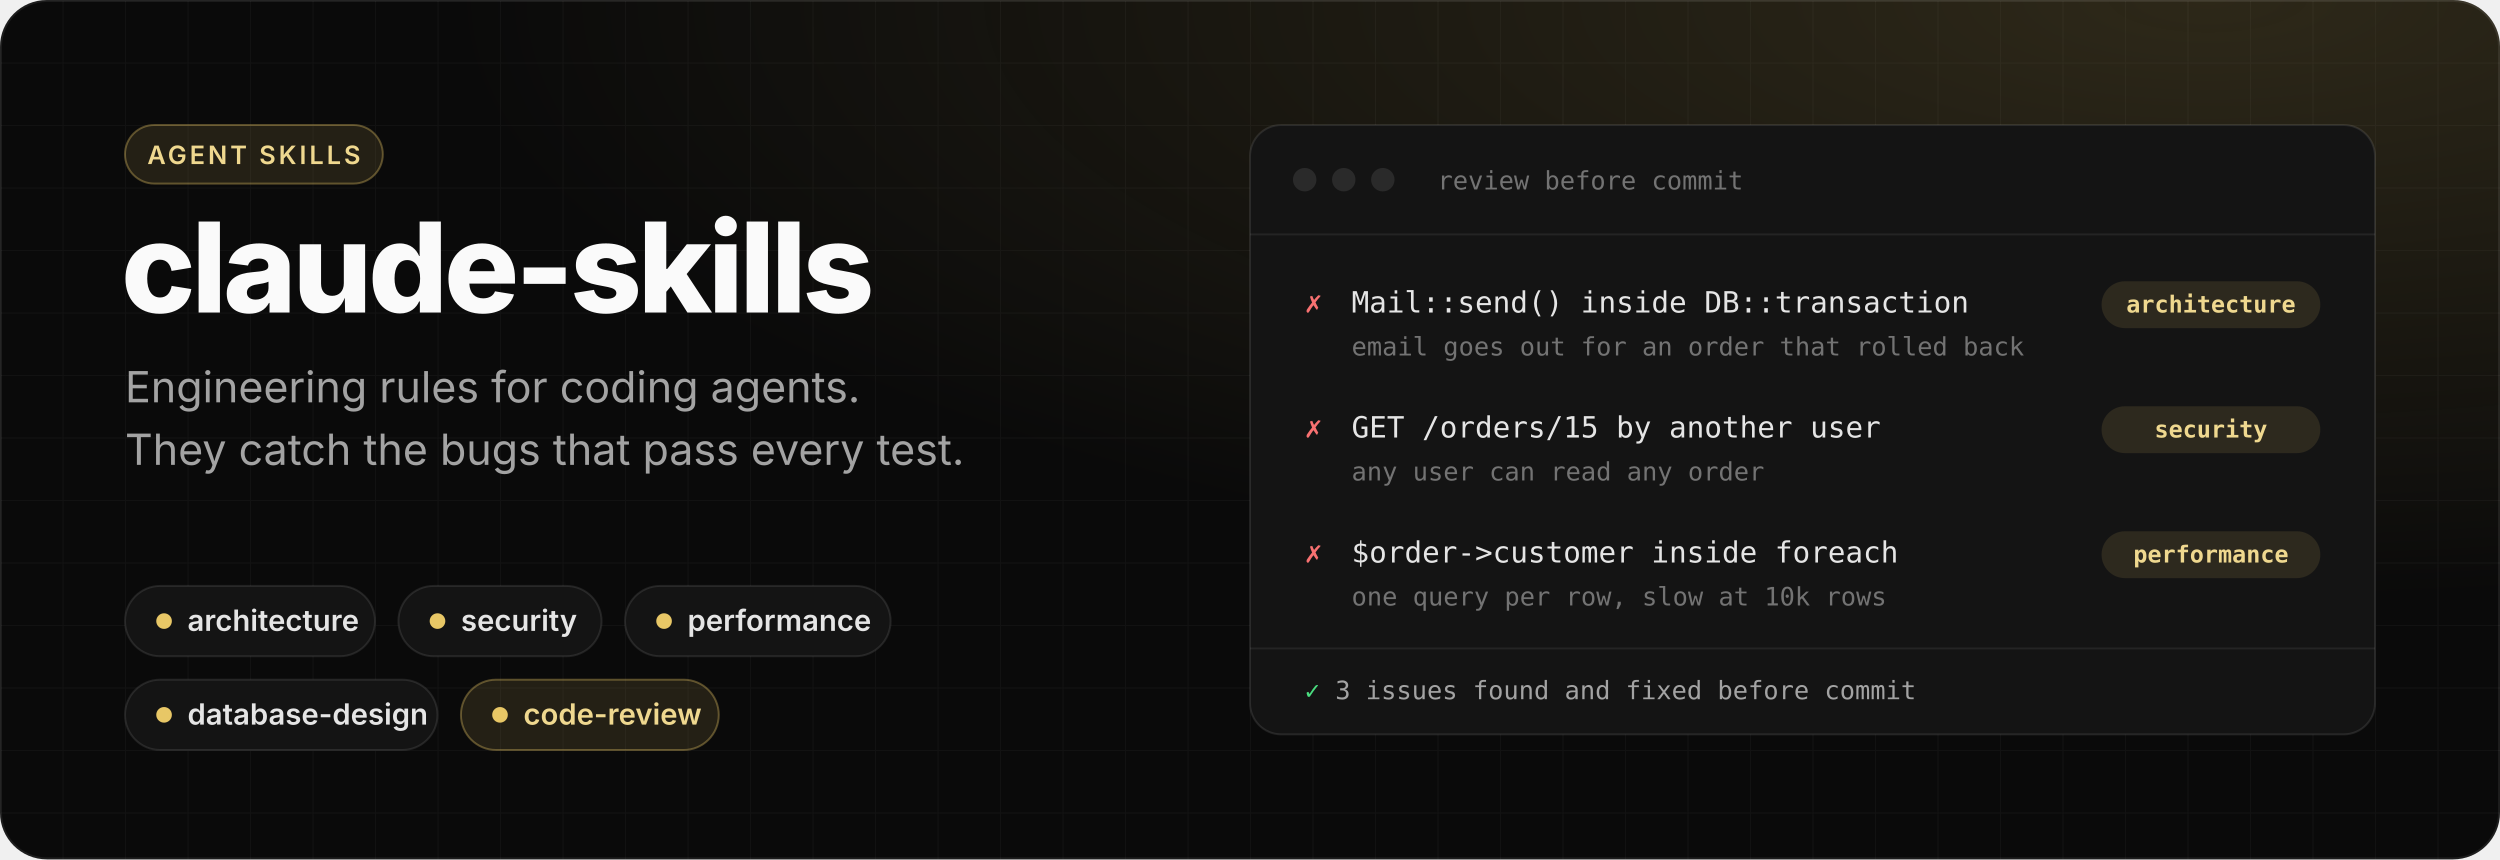
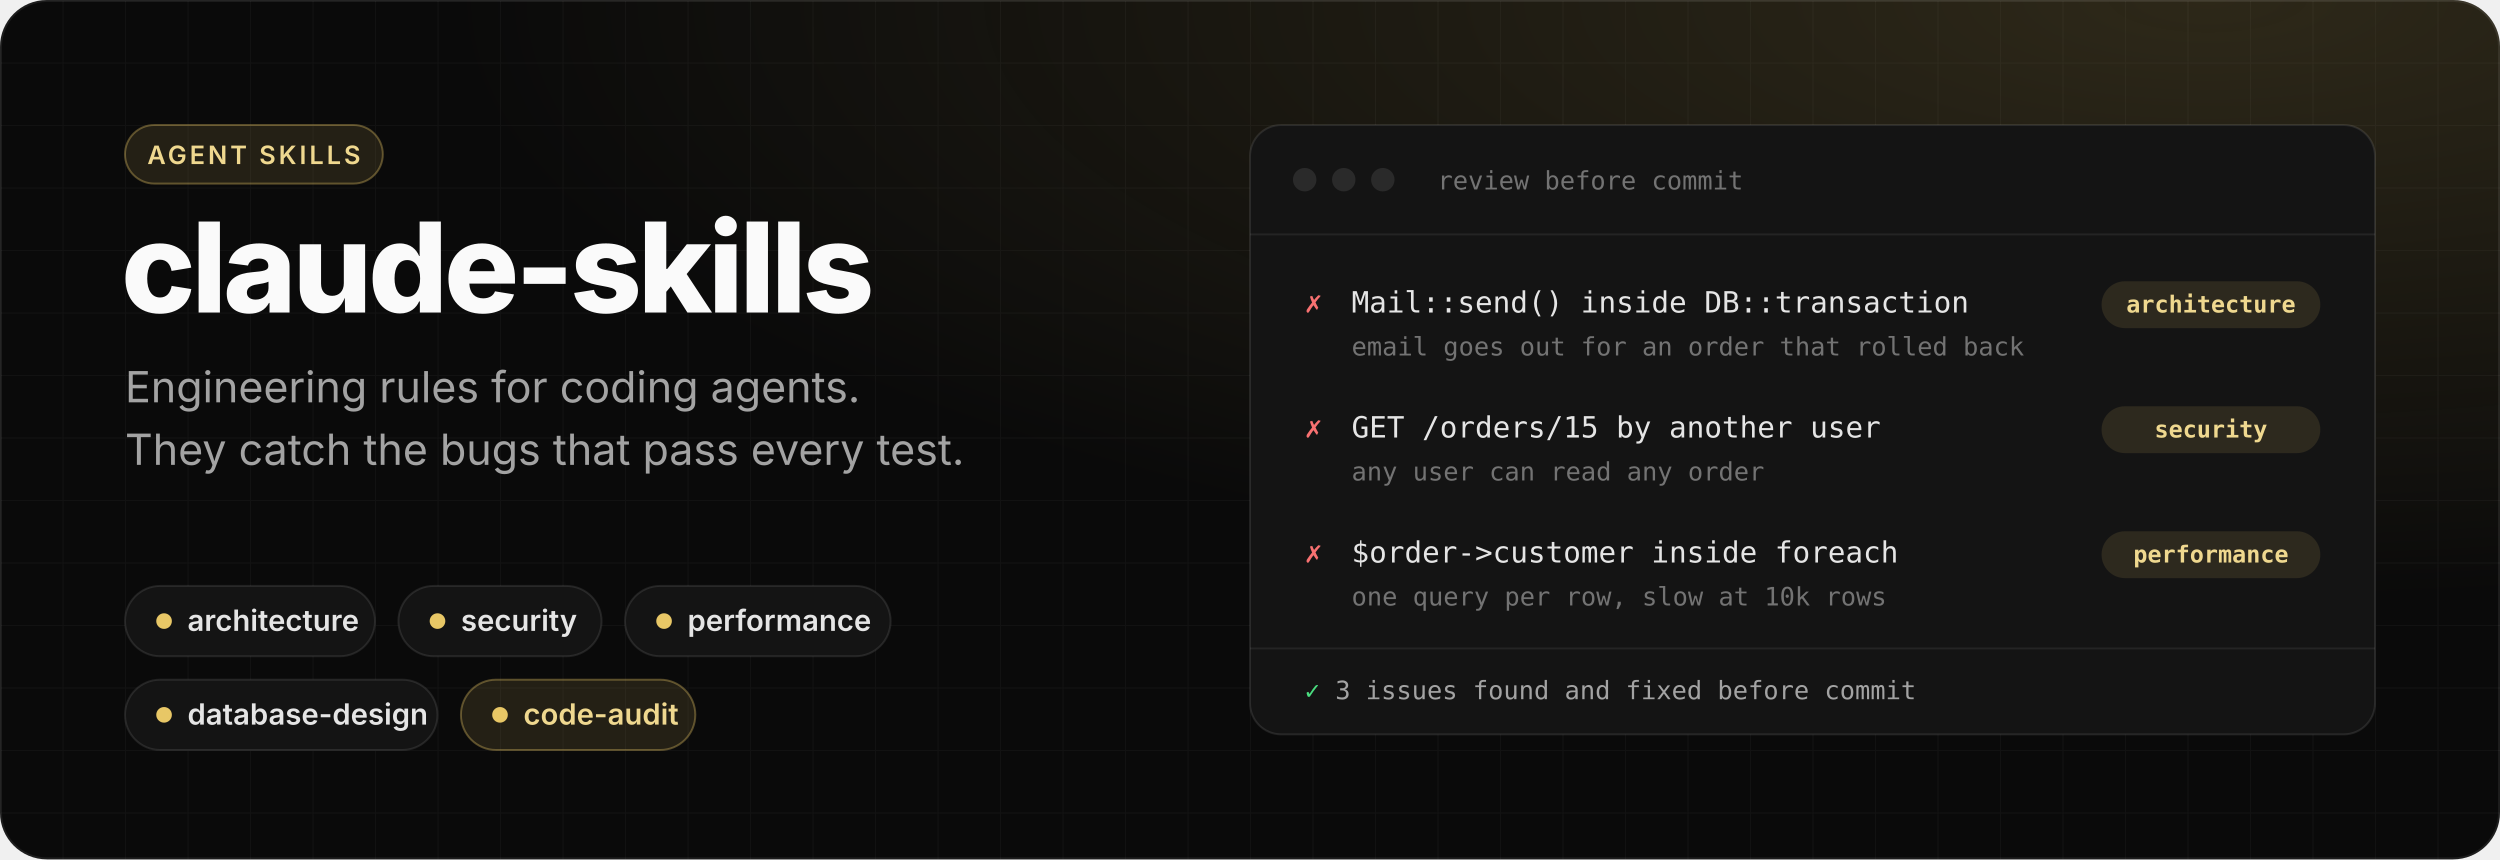
<svg xmlns="http://www.w3.org/2000/svg" width="1280" height="440" viewBox="0 0 1280 440" role="img" aria-label="claude-skills: engineering rules for coding agents">
  <defs>
    <radialGradient id="glow" cx="88%" cy="0%" r="70%">
      <stop offset="0" stop-color="#E8C766" stop-opacity="0.16" />
      <stop offset="1" stop-color="#E8C766" stop-opacity="0" />
    </radialGradient>
    <pattern id="grid" width="32" height="32" patternUnits="userSpaceOnUse">
      <path d="M32 0H0V32" fill="none" stroke="#FFFFFF" stroke-opacity="0.035" />
    </pattern>
  </defs>
  <rect width="1280" height="440" rx="24" fill="#0A0A0A" />
  <rect width="1280" height="440" rx="24" fill="url(#grid)" />
  <rect width="1280" height="440" rx="24" fill="url(#glow)" />
  <rect x="0.5" y="0.5" width="1279" height="439" rx="23.5" fill="none" stroke="#FFFFFF" stroke-opacity="0.08" />
  <g font-family="ui-sans-serif, -apple-system, 'Segoe UI', Inter, Helvetica, Arial, sans-serif">
    <rect x="64" y="64" width="132" height="30" rx="15" fill="#E8C766" fill-opacity="0.12" stroke="#E8C766" stroke-opacity="0.35" />
    <text x="130" y="84" text-anchor="middle" font-size="13" font-weight="600" letter-spacing="1.5" fill="#EFD88F">AGENT SKILLS</text>
    <text x="62" y="160" font-size="64" font-weight="800" letter-spacing="-2" fill="#FAFAFA">claude-skills</text>
    <text x="64" y="206" font-size="22" fill="#A3A3A3">Engineering rules for coding agents.</text>
    <text x="64" y="238" font-size="22" fill="#A3A3A3">They catch the bugs that pass every test.</text>
    <g font-size="15" font-weight="600">
      <rect x="64" y="348" width="160" height="36" rx="18" fill="#141414" stroke="#FFFFFF" stroke-opacity="0.1" />
      <circle cx="84" cy="366" r="4" fill="#E8C766" />
      <text x="96" y="371" fill="#E5E5E5">database-design</text>
-       <rect x="236" y="348" width="132" height="36" rx="18" fill="#E8C766" fill-opacity="0.12" stroke="#E8C766" stroke-opacity="0.35" />
+       <rect x="236" y="348" width="120" height="36" rx="18" fill="#E8C766" fill-opacity="0.12" stroke="#E8C766" stroke-opacity="0.35" />
      <circle cx="256" cy="366" r="4" fill="#E8C766" />
-       <text x="268" y="371" fill="#EFD88F">code-review</text>
+       <text x="268" y="371" fill="#EFD88F">code-audit</text>
      <rect x="64" y="300" width="128" height="36" rx="18" fill="#141414" stroke="#FFFFFF" stroke-opacity="0.1" />
      <circle cx="84" cy="318" r="4" fill="#E8C766" />
      <text x="96" y="323" fill="#E5E5E5">architecture</text>
      <rect x="204" y="300" width="104" height="36" rx="18" fill="#141414" stroke="#FFFFFF" stroke-opacity="0.1" />
      <circle cx="224" cy="318" r="4" fill="#E8C766" />
      <text x="236" y="323" fill="#E5E5E5">security</text>
      <rect x="320" y="300" width="136" height="36" rx="18" fill="#141414" stroke="#FFFFFF" stroke-opacity="0.1" />
      <circle cx="340" cy="318" r="4" fill="#E8C766" />
      <text x="352" y="323" fill="#E5E5E5">performance</text>
    </g>
  </g>
  <g transform="translate(640 64)">
    <rect width="576" height="312" rx="16" fill="#141414" stroke="#FFFFFF" stroke-opacity="0.1" />
    <circle cx="28" cy="28" r="6" fill="#2A2A2A" />
    <circle cx="48" cy="28" r="6" fill="#2A2A2A" />
    <circle cx="68" cy="28" r="6" fill="#2A2A2A" />
    <text x="96" y="33" font-family="ui-monospace, SFMono-Regular, Menlo, Consolas, monospace" font-size="13" fill="#737373">review before commit</text>
    <line x1="0" y1="56" x2="576" y2="56" stroke="#FFFFFF" stroke-opacity="0.07" />
    <g font-family="ui-monospace, SFMono-Regular, Menlo, Consolas, monospace" font-size="15">
      <g transform="translate(28 96)">
        <text fill="#F87171">✗</text>
        <text x="24" fill="#E5E5E5">Mail::send() inside DB::transaction</text>
        <text x="24" y="22" font-size="13" fill="#737373">email goes out for an order that rolled back</text>
      </g>
      <g transform="translate(28 160)">
        <text fill="#F87171">✗</text>
        <text x="24" fill="#E5E5E5">GET /orders/15 by another user</text>
        <text x="24" y="22" font-size="13" fill="#737373">any user can read any order</text>
      </g>
      <g transform="translate(28 224)">
        <text fill="#F87171">✗</text>
        <text x="24" fill="#E5E5E5">$order-&gt;customer inside foreach</text>
        <text x="24" y="22" font-size="13" fill="#737373">one query per row, slow at 10k rows</text>
      </g>
      <g font-size="12" font-weight="600" text-anchor="middle">
        <rect x="436" y="80" width="112" height="24" rx="12" fill="#E8C766" fill-opacity="0.12" />
        <text x="492" y="96" fill="#EFD88F">architecture</text>
        <rect x="436" y="144" width="112" height="24" rx="12" fill="#E8C766" fill-opacity="0.12" />
        <text x="492" y="160" fill="#EFD88F">security</text>
        <rect x="436" y="208" width="112" height="24" rx="12" fill="#E8C766" fill-opacity="0.12" />
        <text x="492" y="224" fill="#EFD88F">performance</text>
      </g>
    </g>
    <line x1="0" y1="268" x2="576" y2="268" stroke="#FFFFFF" stroke-opacity="0.07" />
    <text x="28" y="294" font-family="ui-monospace, SFMono-Regular, Menlo, Consolas, monospace" font-size="13" fill="#A3A3A3">
      <tspan fill="#4ADE80">✓</tspan>  3 issues found and fixed before commit</text>
  </g>
</svg>
